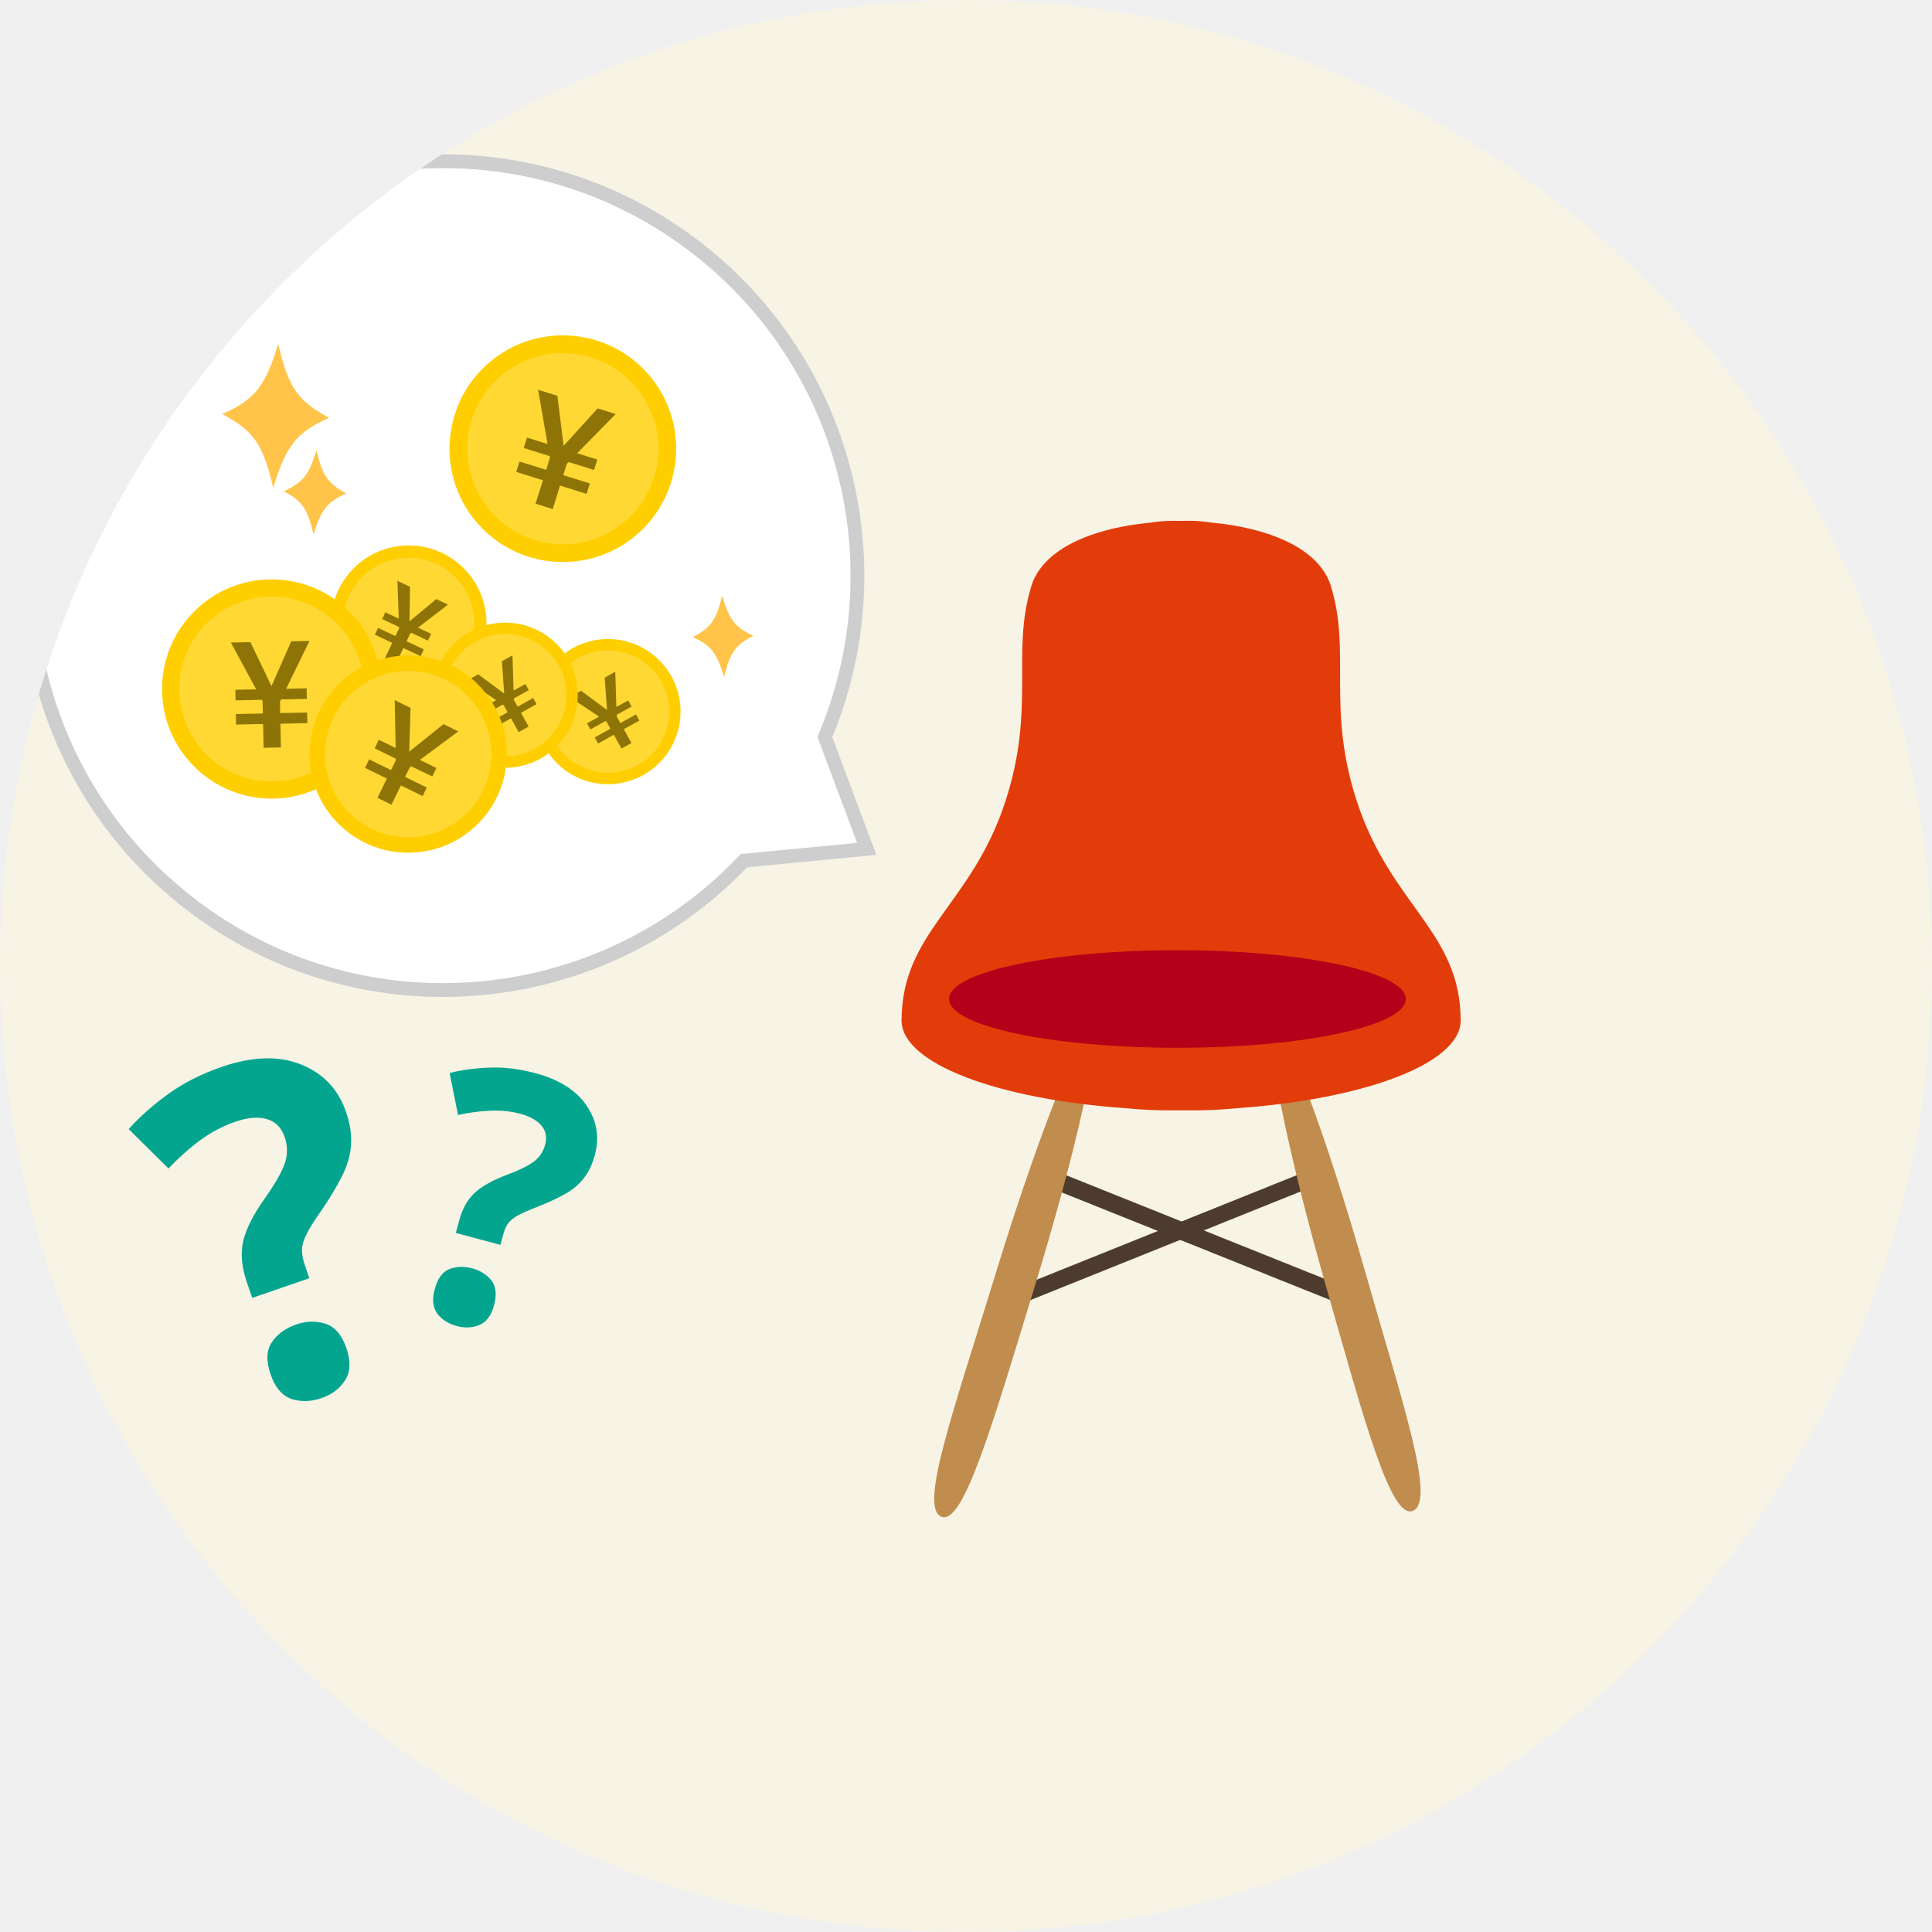
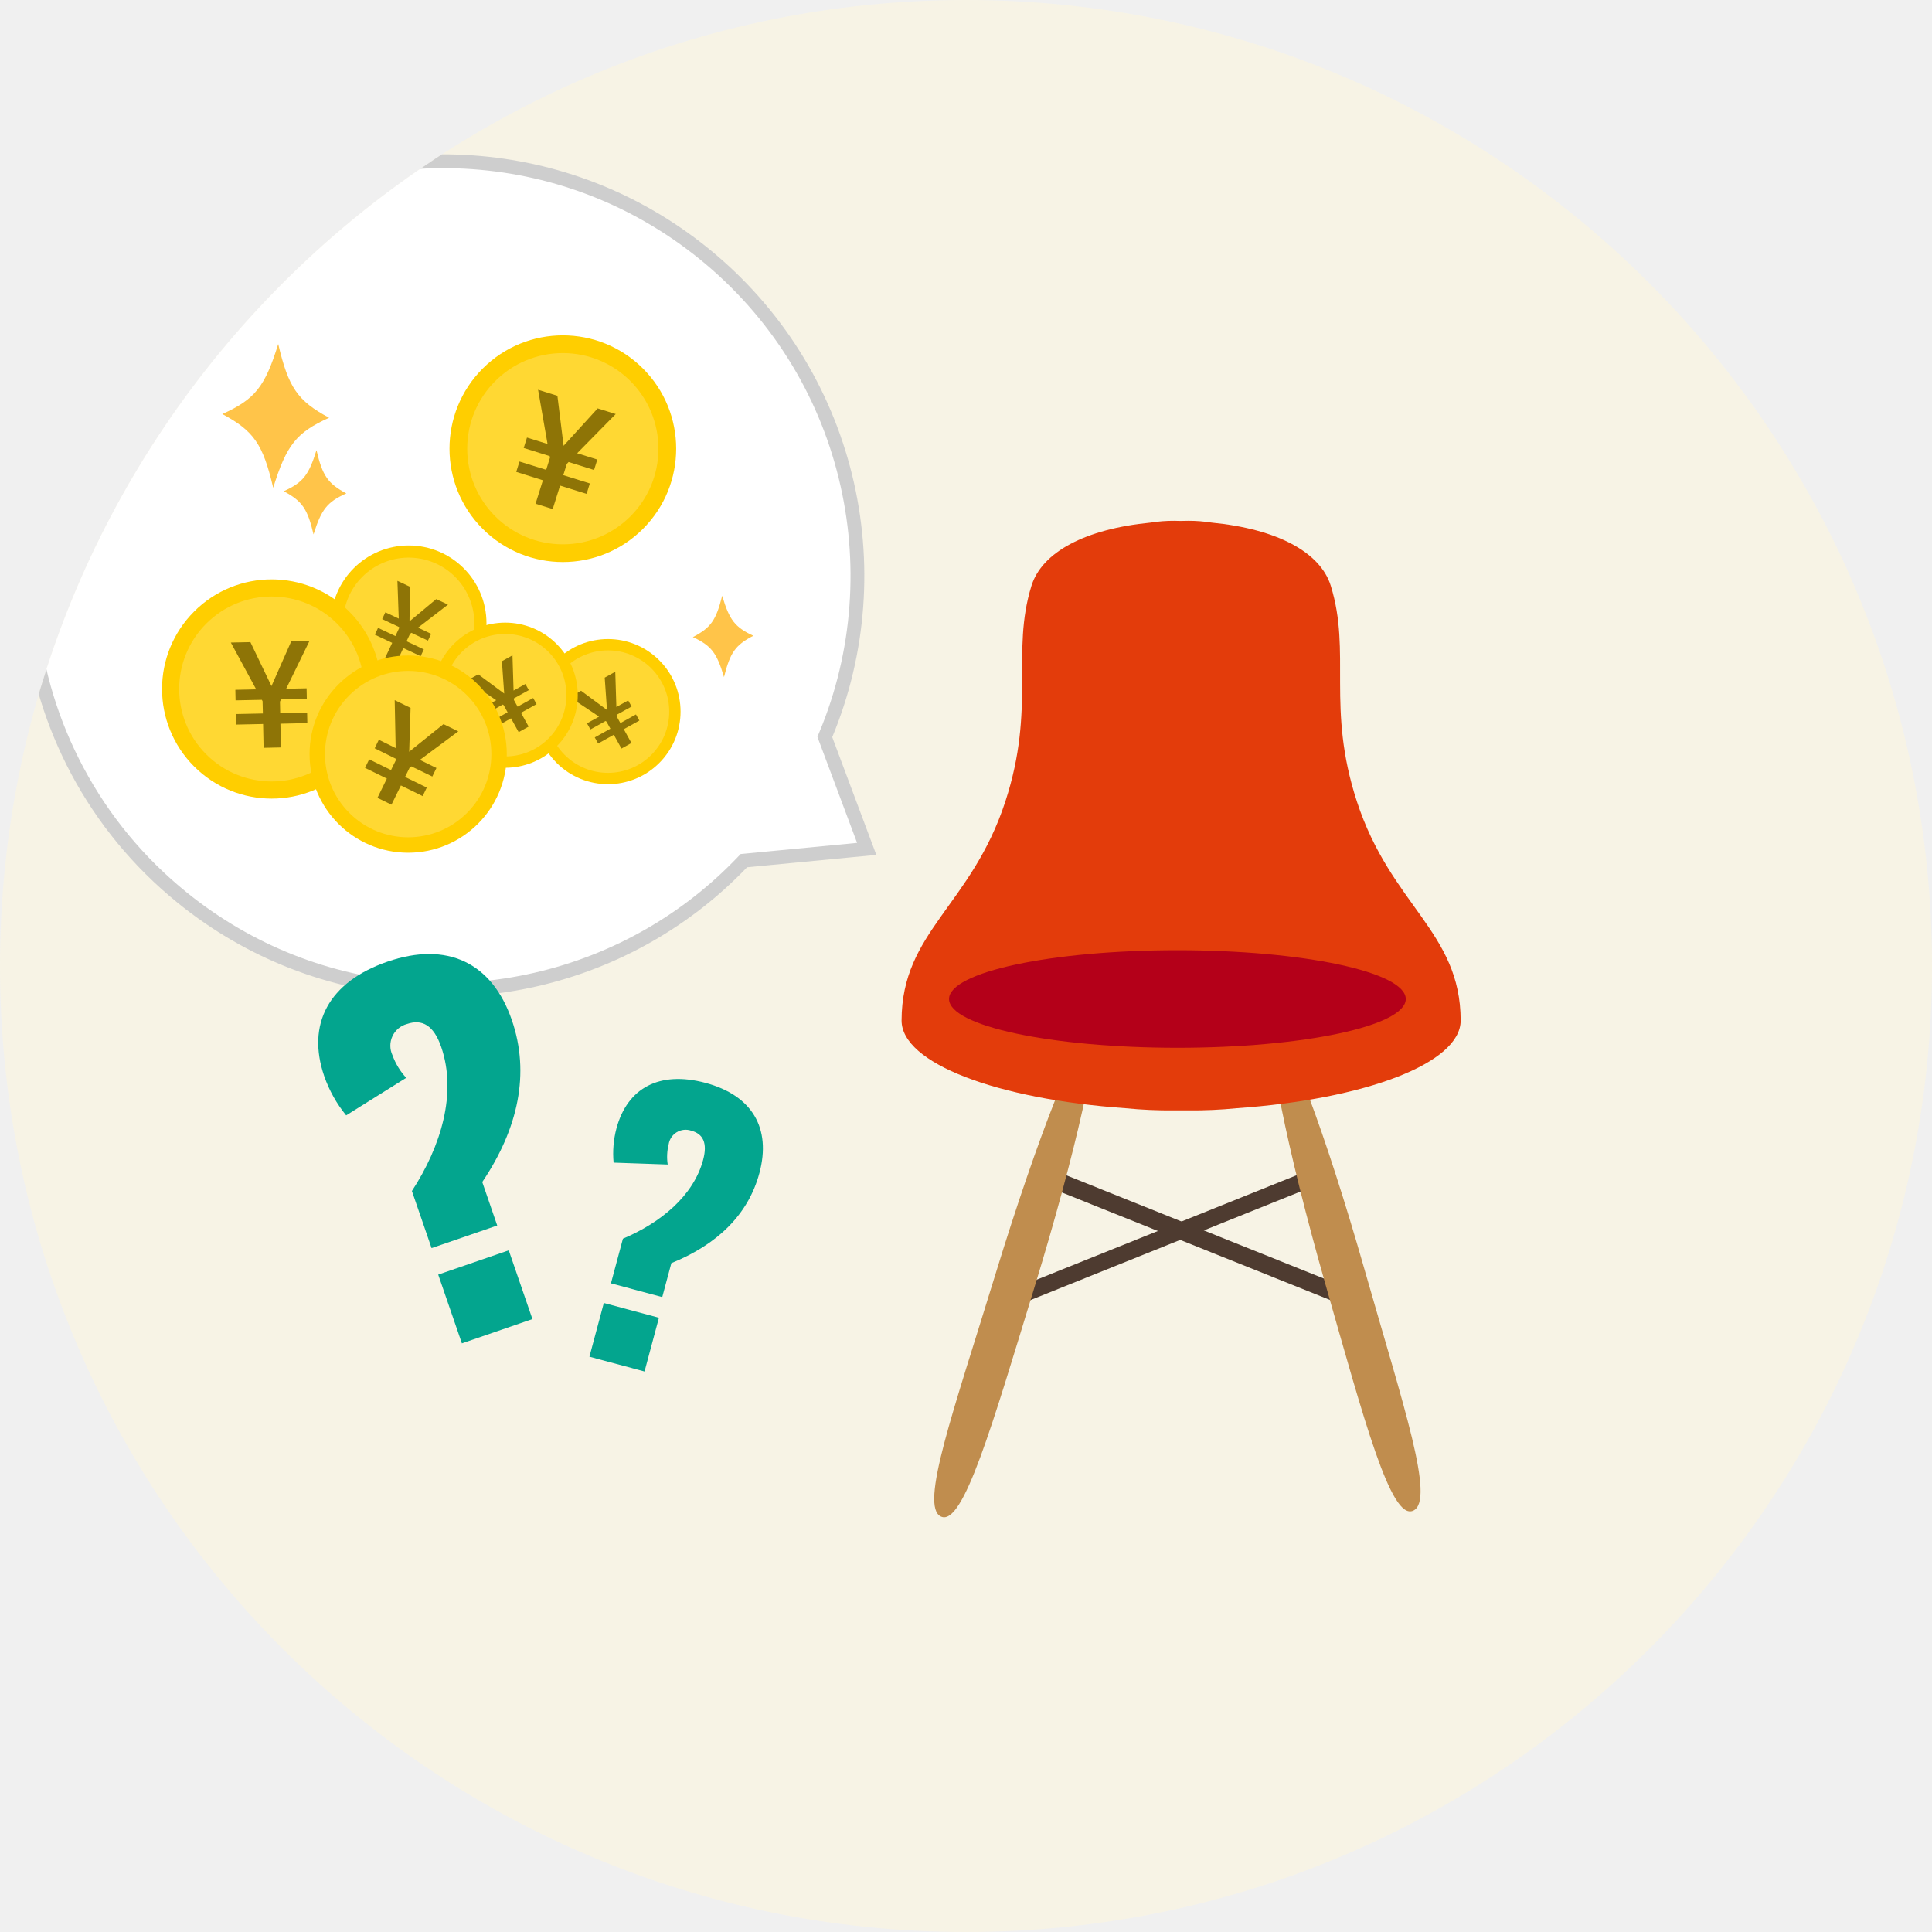
<svg xmlns="http://www.w3.org/2000/svg" width="140" height="140" viewBox="0 0 140 140">
  <defs>
    <clipPath id="a">
      <circle cx="70" cy="70" r="70" transform="translate(0 0.477)" fill="#f7f3e5" />
    </clipPath>
  </defs>
  <g transform="translate(0 -0.477)">
    <circle cx="70" cy="70" r="70" transform="translate(0 0.477)" fill="#f7f3e5" />
    <g clip-path="url(#a)">
      <g transform="translate(-10.194 31.351) rotate(-30)">
        <g transform="translate(0.676 0)" fill="#fff">
          <path d="M 47.223 63.034 L 39.256 59.399 L 39.087 59.322 L 38.908 59.374 C 36.184 60.168 33.369 60.571 30.542 60.571 C 27.553 60.571 24.582 60.123 21.713 59.239 C 18.87 58.363 16.179 57.076 13.714 55.413 C 8.599 51.961 4.722 47.079 2.502 41.297 C 1.05 37.512 0.382 33.556 0.517 29.539 C 0.647 25.659 1.518 21.885 3.104 18.322 C 4.691 14.759 6.913 11.587 9.709 8.894 C 12.604 6.106 15.99 3.955 19.775 2.502 C 23.237 1.174 26.855 0.5 30.529 0.5 C 33.519 0.5 36.489 0.948 39.358 1.832 C 42.202 2.708 44.893 3.996 47.357 5.659 C 52.472 9.111 56.349 13.992 58.569 19.775 C 59.764 22.888 60.431 26.139 60.552 29.44 C 60.668 32.631 60.274 35.81 59.38 38.89 C 58.495 41.936 57.143 44.811 55.361 47.433 C 53.554 50.093 51.348 52.429 48.805 54.376 L 48.648 54.496 L 48.616 54.691 L 47.223 63.034 Z" stroke="none" />
          <path d="M 46.837 62.309 L 48.123 54.609 L 48.188 54.219 L 48.501 53.979 C 51.002 52.065 53.17 49.768 54.947 47.152 C 56.699 44.573 58.029 41.746 58.899 38.75 C 59.779 35.722 60.167 32.596 60.052 29.458 C 59.933 26.213 59.277 23.015 58.102 19.954 C 55.919 14.268 52.107 9.468 47.078 6.073 C 44.654 4.438 42.007 3.172 39.211 2.31 C 36.39 1.441 33.469 1 30.529 1 C 26.916 1 23.358 1.663 19.954 2.969 C 16.232 4.398 12.902 6.512 10.056 9.254 C 7.306 11.902 5.121 15.022 3.561 18.526 C 2.001 22.03 1.145 25.741 1.017 29.556 C 0.884 33.506 1.541 37.396 2.969 41.118 C 5.152 46.804 8.964 51.604 13.994 54.998 C 16.418 56.634 19.064 57.9 21.86 58.761 C 24.682 59.631 27.603 60.071 30.542 60.071 C 33.321 60.071 36.089 59.675 38.768 58.894 L 39.125 58.79 L 39.463 58.944 L 46.837 62.309 M 47.609 63.76 L 39.048 59.854 C 36.227 60.677 33.365 61.071 30.542 61.071 C 18.269 61.072 6.697 53.618 2.036 41.476 C -4.006 25.736 3.855 8.078 19.596 2.036 C 23.194 0.655 26.892 -2.175170811824501e-05 30.529 -2.175170811824501e-05 C 42.802 -2.175170811824501e-05 54.375 7.454 59.036 19.596 C 64.001 32.529 59.577 46.759 49.109 54.773 L 47.609 63.76 Z" stroke="none" fill="#cecece" />
        </g>
        <g transform="translate(21.135 0.686) rotate(30)">
          <g transform="translate(15.528 18.626)">
            <ellipse cx="5.636" cy="5.636" rx="5.636" ry="5.636" transform="translate(0 0)" fill="#ffce00" />
            <ellipse cx="4.755" cy="4.755" rx="4.755" ry="4.755" transform="translate(0.267 9.684) rotate(-82.023)" fill="#fff" opacity="0.2" />
            <g transform="translate(3.183 2.564)">
              <path d="M.736,5.6l.521-1.107L0,3.9l.231-.492L1.489,4l.269-.57,0-.081L.531,2.77l.231-.491.97.457L1.635,0l.911.428L2.511,2.934,4.446,1.323l.852.4L3.128,3.392l.95.447-.231.491-1.2-.564-.1.08-.25.531,1.251.589-.231.492L2.064,4.869,1.542,5.976Z" transform="translate(0 0)" fill="#8e7406" />
            </g>
          </g>
          <g transform="translate(28.167 23.229)">
            <circle cx="5.259" cy="5.259" r="5.259" transform="translate(0 7.437) rotate(-45)" fill="#ffce00" />
            <circle cx="4.437" cy="4.437" r="4.437" transform="translate(1.163 7.437) rotate(-45)" fill="#fff" opacity="0.2" />
            <g transform="translate(4.665 4.548)">
              <path d="M3.749,5.565l-.555-1L2.059,5.2l-.246-.443,1.134-.631-.285-.514L2.6,3.567,1.5,4.18,1.25,3.737l.875-.485L0,1.833l.821-.456L2.7,2.77,2.535.426,3.3,0l.08,2.553.857-.475.246.443L3.4,3.12l.005.121.266.479L4.8,3.093l.246.443-1.129.627.554,1Z" transform="translate(0 0)" fill="#8e7406" />
            </g>
          </g>
          <g transform="translate(20.718 22.039)">
            <circle cx="5.259" cy="5.259" r="5.259" transform="translate(0 7.437) rotate(-45)" fill="#ffce00" />
            <circle cx="4.437" cy="4.437" r="4.437" transform="translate(1.163 7.437) rotate(-45)" fill="#fff" opacity="0.2" />
            <g transform="translate(4.665 4.548)">
              <path d="M3.749,5.565l-.554-1L2.06,5.2l-.246-.444,1.134-.629-.285-.514L2.6,3.566,1.5,4.18,1.25,3.737l.874-.485L0,1.833l.822-.455L2.7,2.77,2.535.427,3.3,0l.08,2.553.857-.476.246.444-1.081.6.005.121.266.479L4.8,3.093l.246.444-1.129.626.554,1Z" transform="translate(0 0)" fill="#8e7406" />
            </g>
          </g>
          <g transform="translate(20.718 0)">
            <circle cx="8.213" cy="8.213" r="8.213" transform="translate(0 11.614) rotate(-45)" fill="#ffce00" />
            <ellipse cx="6.928" cy="6.929" rx="6.928" ry="6.929" transform="translate(4.686 4.686)" fill="#fff" opacity="0.2" />
            <g transform="translate(8.238 7.344)">
              <path d="M1.4,8.258l.532-1.7L0,5.951.236,5.2l1.934.6.273-.876-.018-.116L.542,4.219l.236-.755,1.491.466L1.583,0l1.4.437L3.432,4.06,5.9,1.35l1.309.409L4.414,4.6l1.461.456-.236.756L3.795,5.235l-.131.136-.255.816,1.924.6L5.1,7.543l-1.924-.6-.532,1.7Z" transform="translate(0 0)" fill="#8e7406" />
            </g>
          </g>
          <g transform="translate(0 17.793)">
            <circle cx="7.943" cy="7.943" r="7.943" transform="translate(0 11.233) rotate(-45)" fill="#ffce00" />
            <circle cx="6.701" cy="6.701" r="6.701" transform="translate(1.756 11.233) rotate(-45)" fill="#fff" opacity="0.2" />
            <g transform="translate(8.275 7.749)">
              <path d="M2.374,7.747,2.338,6.022.379,6.063.363,5.3l1.959-.041L2.3,4.369l-.053-.1L.343,4.308.327,3.543l1.51-.032L0,.119,1.418.089,2.945,3.274,4.378.028,5.7,0,4.01,3.466l1.48-.031.016.766-1.868.039L3.56,4.4l.017.827L5.527,5.19l.016.766L3.593,6,3.629,7.72Z" transform="translate(0 0)" fill="#8e7406" />
            </g>
          </g>
          <g transform="translate(12.599 25.219)">
            <ellipse cx="7.146" cy="7.146" rx="7.146" ry="7.146" transform="translate(1.38 1.38)" fill="#ffce00" />
            <circle cx="6.029" cy="6.029" r="6.029" transform="translate(0 8.526) rotate(-45)" fill="#fff" opacity="0.2" />
            <g transform="translate(5.4 4.616)">
              <path d="M.9,7.078l.683-1.394L0,4.908.3,4.29l1.583.776.352-.718v-.1L.7,3.489,1,2.871l1.22.6L2.15,0,3.3.562,3.2,3.737l2.485-2,1.072.525L3.975,4.33l1.2.586-.3.618L3.359,4.8l-.131.1L2.9,5.563l1.575.772-.3.618L2.6,6.181,1.914,7.575Z" transform="translate(0 0)" fill="#8e7406" />
            </g>
          </g>
          <path d="M0,3.054C1.364,2.382,1.769,1.837,2.269,0c.5,1.837.9,2.382,2.268,3.054-1.364.672-1.769,1.218-2.268,3.054-.5-1.837-.9-2.382-2.269-3.054" transform="translate(16.536 17.905) rotate(-178)" fill="#ffc449" />
          <path d="M0,5.213C2.328,4.065,3.019,3.135,3.871,0c.852,3.135,1.544,4.065,3.872,5.213C5.415,6.36,4.724,7.29,3.871,10.425,3.019,7.29,2.328,6.36,0,5.213" transform="translate(15.214 14.582) rotate(-178)" fill="#ffc449" />
          <path d="M0,2.037C1.459,1.87,2,1.507,3.056,0,2.911,1.832,3.1,2.459,4.123,3.514c-1.459.167-2,.531-3.055,2.037C1.212,3.72,1.021,3.092,0,2.037" transform="matrix(-0.934, 0.358, -0.358, -0.934, 46.865, 27.071)" fill="#ffc449" />
        </g>
      </g>
      <g transform="translate(65.332 38.216)">
        <rect width="1.276" height="23.787" transform="matrix(0.372, -0.928, 0.928, 0.372, 9.659, 47.888)" fill="#4e3b30" />
        <rect width="23.805" height="1.202" transform="matrix(0.928, -0.373, 0.373, 0.928, 8.255, 55.61)" fill="#4e3b30" />
        <g transform="translate(2.365 36.907)">
          <path d="M697.066,191.816c-3.045,9.932-5.152,17.3-6.757,16.59s.906-7.664,3.95-17.6,6.139-17.759,6.915-17.481S700.11,181.884,697.066,191.816Z" transform="translate(-689.81 -173.153)" fill="#c08d4e" />
          <path d="M736.533,191.422c2.813,9.857,4.75,17.171,6.37,16.424s-.727-7.643-3.539-17.5-5.725-17.609-6.507-17.311S733.721,181.563,736.533,191.422Z" transform="translate(-708.19 -173.025)" fill="#c08d4e" />
        </g>
        <path d="M726.182,144.609c-.013-6.436-5.054-8.317-7.521-15.869-2.227-6.821-.385-10.78-1.892-15.631-.755-2.429-3.889-4.118-8.644-4.577a10.388,10.388,0,0,0-1.7-.13c-.171,0-.333.007-.5.01s-.331-.01-.5-.01a10.4,10.4,0,0,0-1.7.13c-4.755.459-7.889,2.148-8.644,4.577-1.508,4.85.335,8.809-1.892,15.631-2.467,7.552-7.507,9.433-7.521,15.869-.007,3.109,6.935,5.708,16.215,6.359a32.492,32.492,0,0,0,3.541.158c.168,0,.333,0,.5,0s.333,0,.5,0a32.481,32.481,0,0,0,3.541-.158C719.247,150.318,726.188,147.719,726.182,144.609Z" transform="translate(-685.668 -108.403)" fill="#e33c0b" />
        <path d="M724.787,166.423c0,1.952-7.409,3.535-16.548,3.535s-16.55-1.583-16.55-3.535,7.409-3.535,16.55-3.535S724.787,164.471,724.787,166.423Z" transform="translate(-688.251 -131.771)" fill="#b40019" />
      </g>
-       <text transform="matrix(0.966, 0.259, -0.259, 0.966, 42.15, 66.54)" fill="#03a58e" font-size="26" font-family="Oswald-Bold, Oswald" font-weight="700">
-         <tspan x="-6.292" y="31">?</tspan>
-       </text>
-       <text transform="translate(10.99 62.201) rotate(-19)" fill="#03a58e" font-size="34" font-family="Oswald-Bold, Oswald" font-weight="700">
-         <tspan x="-8.228" y="41">?</tspan>
-       </text>
+       <path d="M9.023,25.462h3.848V22.914c2.86-2.158,4.472-4.836,4.472-7.956,0-3.38-1.976-5.3-5.46-5.3-3.458,0-5.382,1.82-5.382,4.862a7.128,7.128,0,0,0,.442,2.444l3.822-.884a3.708,3.708,0,0,1-.312-1.43,1.244,1.244,0,0,1,1.326-1.378c.884,0,1.378.546,1.378,1.82,0,2.7-1.794,5.2-4.134,7.02ZM8.893,31h4.134V26.97H8.893Z" transform="matrix(0.966, 0.259, -0.259, 0.966, 42.15, 66.54)" fill="#03a58e" />
+       <path d="M9.828,33.758H14.86V30.426c3.74-2.822,5.848-6.324,5.848-10.4,0-4.42-2.584-6.936-7.14-6.936-4.522,0-7.038,2.38-7.038,6.358a9.321,9.321,0,0,0,.578,3.2l5-1.156a4.848,4.848,0,0,1-.408-1.87,1.627,1.627,0,0,1,1.734-1.8c1.156,0,1.8.714,1.8,2.38,0,3.536-2.346,6.8-5.406,9.18ZM9.658,41h5.406V35.73H9.658Z" transform="translate(10.99 62.201) rotate(-19)" fill="#03a58e" />
    </g>
  </g>
</svg>
